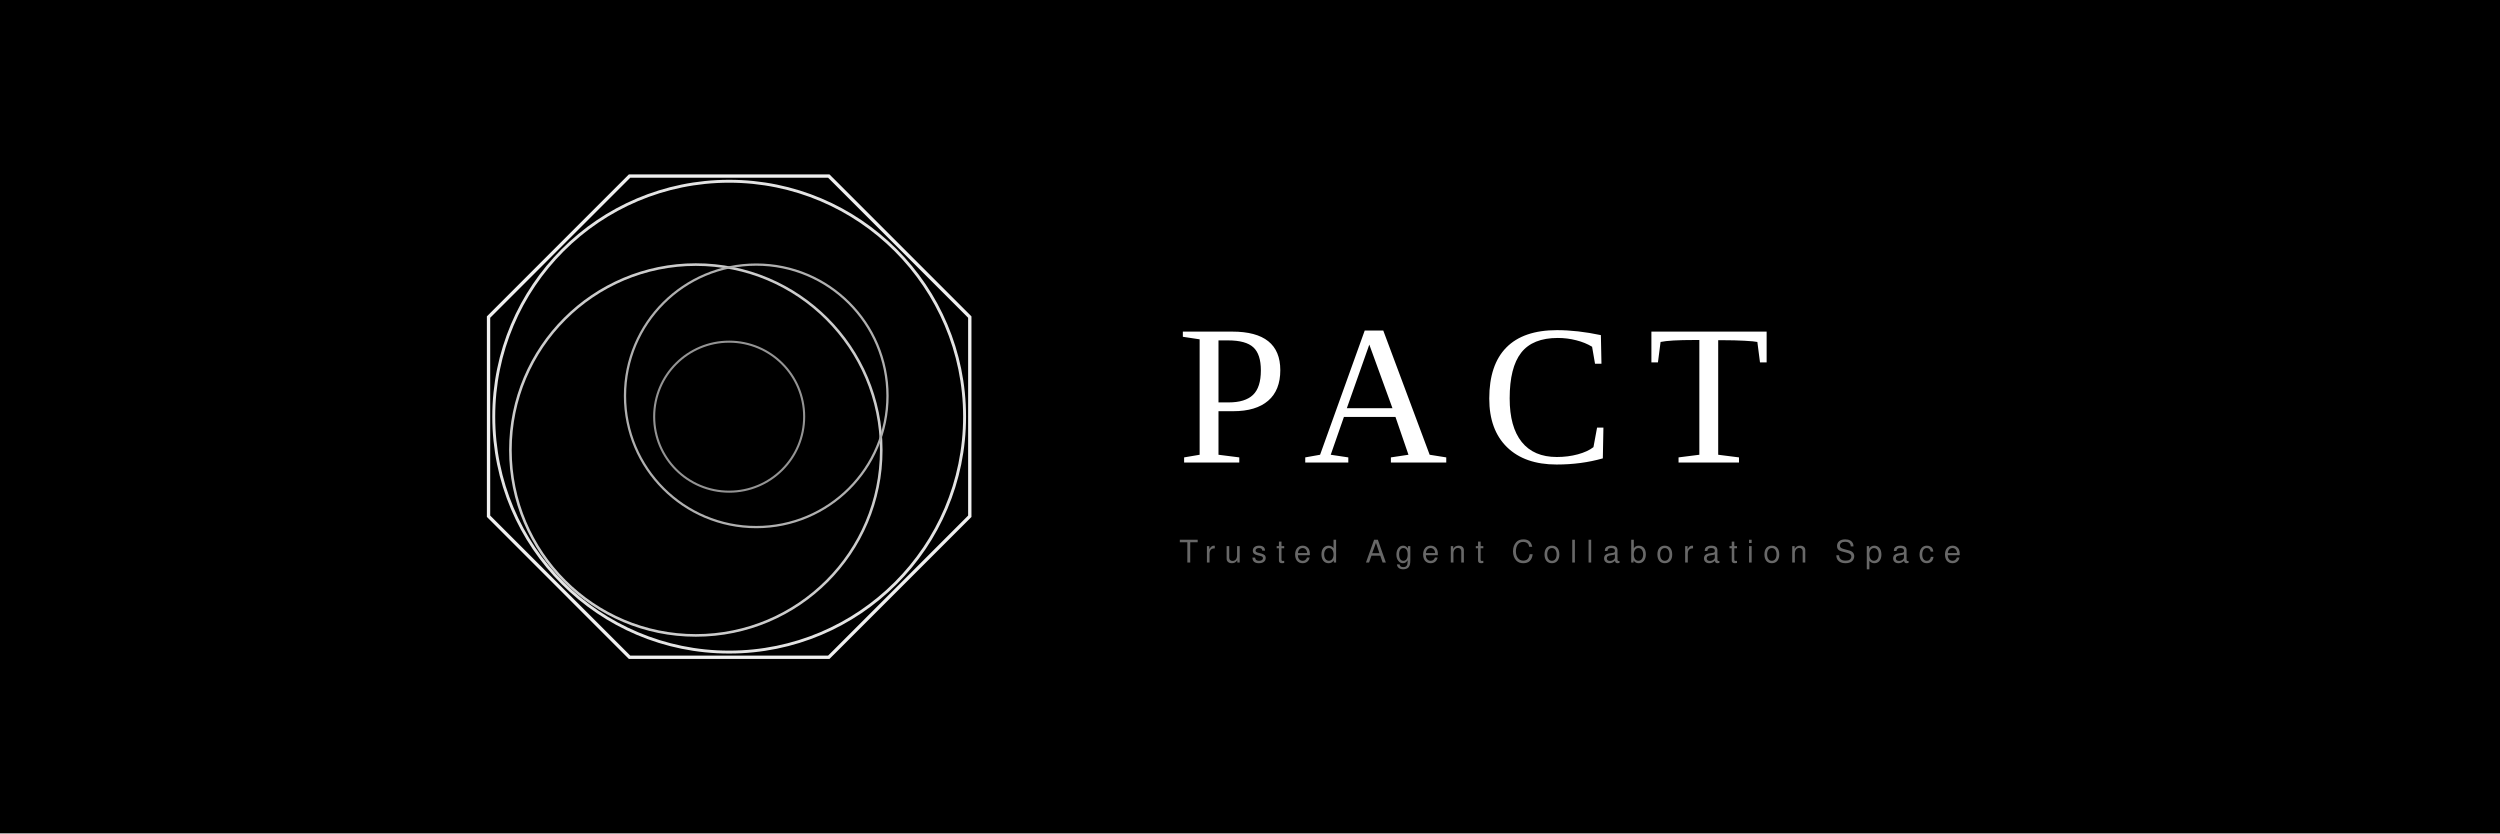
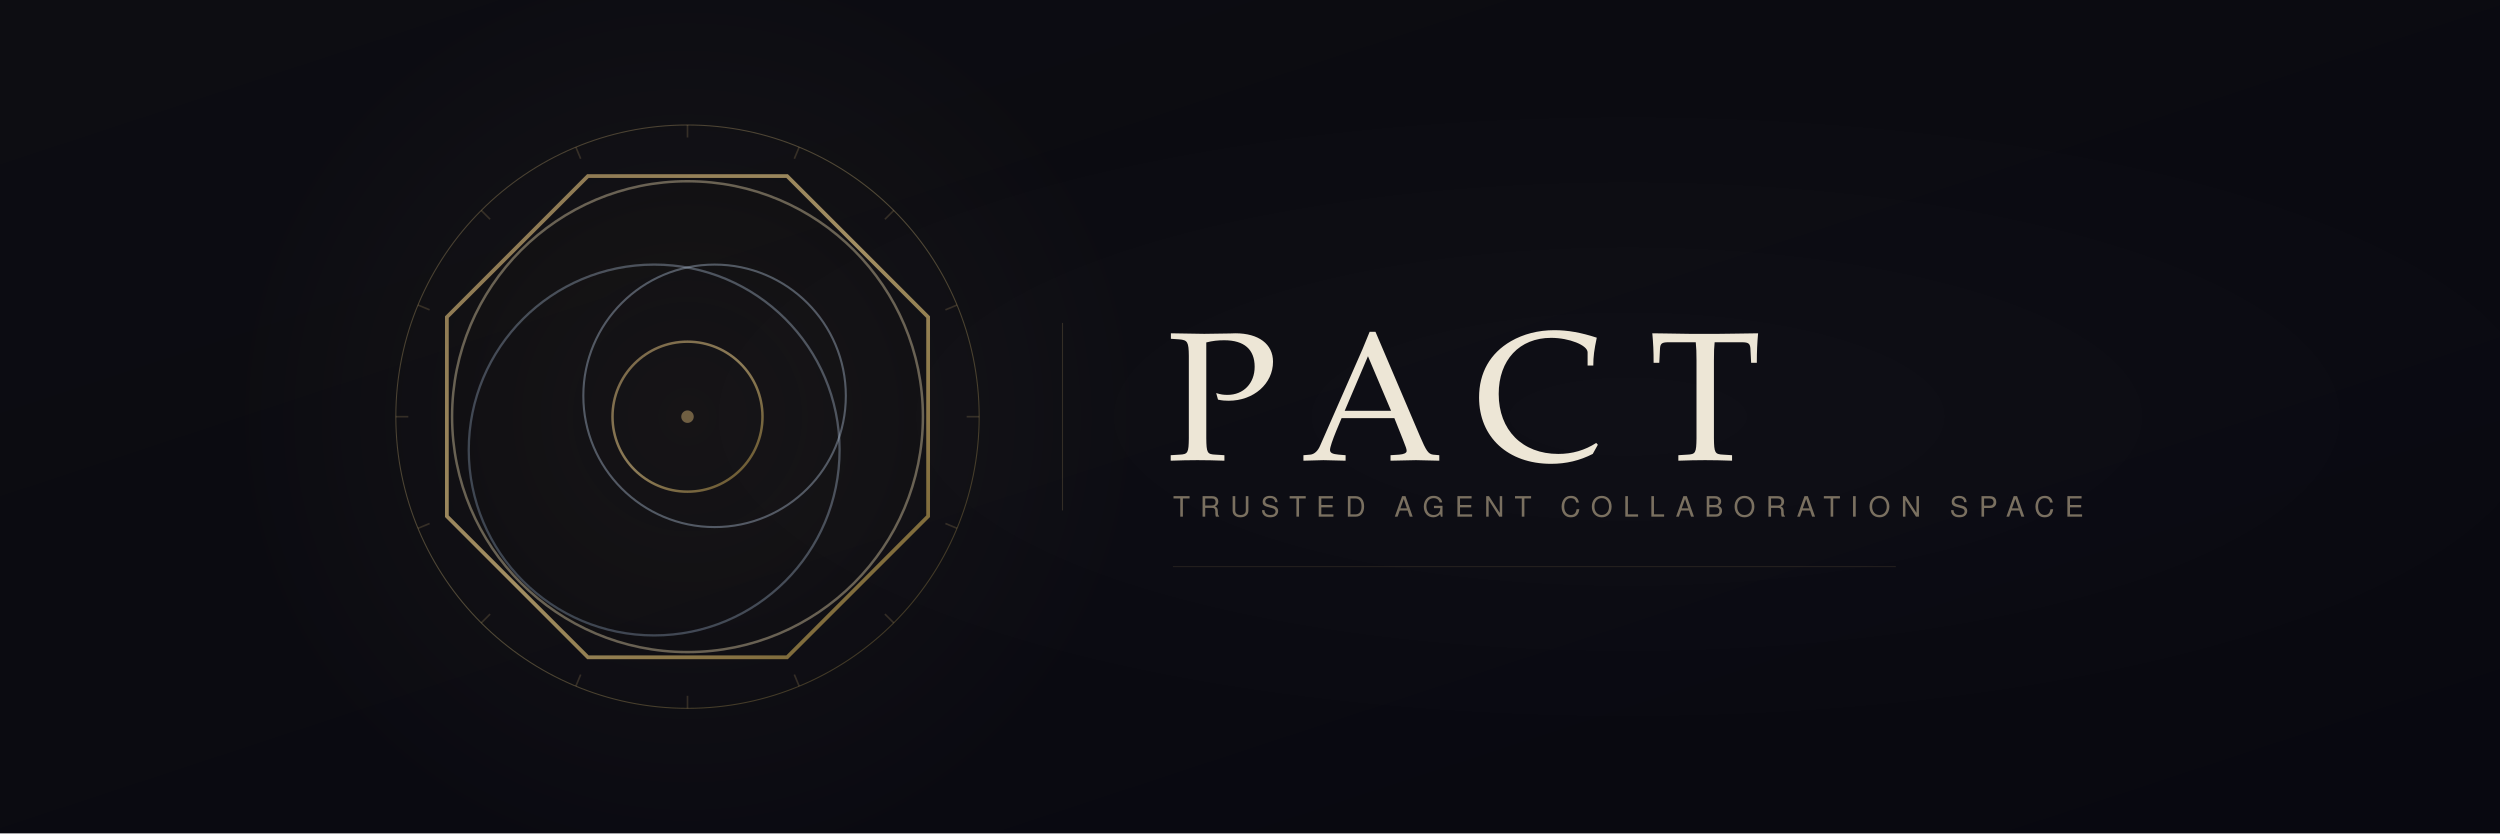
<svg xmlns="http://www.w3.org/2000/svg" viewBox="0 0 1200 400" width="1200" height="400" role="img" aria-label="Pact — Trusted Agent Collaboration Space">
  <defs>
+     <linearGradient id="bg" x1="0" y1="0" x2="1" y2="1">
+       <stop offset="0%" stop-color="#0d0d12" />
+       <stop offset="100%" stop-color="#080810" />
+     </linearGradient>
+     <linearGradient id="gold" x1="0" y1="0" x2="1" y2="1">
+       <stop offset="0%" stop-color="#c9a96e" />
+       <stop offset="50%" stop-color="#f0d28c" />
+       <stop offset="100%" stop-color="#a8893a" />
+     </linearGradient>
+     <linearGradient id="silver" x1="0" y1="1" x2="1" y2="0">
+       <stop offset="0%" stop-color="#7a8ea8" />
+       <stop offset="100%" stop-color="#b0c0d4" />
+     </linearGradient>
+     <radialGradient id="glow" cx="0.5" cy="0.5" r="0.5">
+       <stop offset="0%" stop-color="#c9a96e" stop-opacity="0.06" />
+       <stop offset="100%" stop-color="#c9a96e" stop-opacity="0" />
+     </radialGradient>
+     <radialGradient id="textGlow" cx="0.65" cy="0.5" r="0.4">
+       <stop offset="0%" stop-color="#ffffff" stop-opacity="0.02" />
+       <stop offset="100%" stop-color="#ffffff" stop-opacity="0" />
+     </radialGradient>
    <style>
      .ring { fill: none; }
    </style>
  </defs>
-   <rect width="1200" height="400" fill="#000000" />
-   <g transform="translate(350,200)" class="ring">
-     <polygon points="         115.5, 47.8          47.8,115.5         -47.8,115.5        -115.5, 47.8        -115.5,-47.8         -47.8,-115.5          47.8,-115.5         115.5,-47.8" stroke="#f0f0f0" stroke-width="1.6" />
-     <circle r="113" stroke="#e4e4e4" stroke-width="1.4" />
-     <circle cx="-16" cy="16" r="89" stroke="#cccccc" stroke-width="1.25" />
-     <circle cx="13" cy="-10" r="63" stroke="#b0b0b0" stroke-width="1.1" />
-     <circle r="36" stroke="#949494" stroke-width="1.0" />
+   <rect width="1200" height="400" fill="url(#bg)" />
+   <circle cx="330" cy="200" r="220" fill="url(#glow)" />
+   <rect width="1200" height="400" fill="url(#textGlow)" />
+   <g transform="translate(330,200)" class="ring">
+     <circle r="140" stroke="url(#gold)" stroke-width="0.5" opacity="0.3" />
+     <g opacity="0.2" stroke="#c9a96e" stroke-width="0.8">
+       <line x1="0" y1="-134" x2="0" y2="-140" transform="rotate(0)" />
+       <line x1="0" y1="-134" x2="0" y2="-140" transform="rotate(22.5)" />
+       <line x1="0" y1="-134" x2="0" y2="-140" transform="rotate(45)" />
+       <line x1="0" y1="-134" x2="0" y2="-140" transform="rotate(67.5)" />
+       <line x1="0" y1="-134" x2="0" y2="-140" transform="rotate(90)" />
+       <line x1="0" y1="-134" x2="0" y2="-140" transform="rotate(112.5)" />
+       <line x1="0" y1="-134" x2="0" y2="-140" transform="rotate(135)" />
+       <line x1="0" y1="-134" x2="0" y2="-140" transform="rotate(157.5)" />
+       <line x1="0" y1="-134" x2="0" y2="-140" transform="rotate(180)" />
+       <line x1="0" y1="-134" x2="0" y2="-140" transform="rotate(202.5)" />
+       <line x1="0" y1="-134" x2="0" y2="-140" transform="rotate(225)" />
+       <line x1="0" y1="-134" x2="0" y2="-140" transform="rotate(247.5)" />
+       <line x1="0" y1="-134" x2="0" y2="-140" transform="rotate(270)" />
+       <line x1="0" y1="-134" x2="0" y2="-140" transform="rotate(292.5)" />
+       <line x1="0" y1="-134" x2="0" y2="-140" transform="rotate(315)" />
+       <line x1="0" y1="-134" x2="0" y2="-140" transform="rotate(337.5)" />
+     </g>
+     <polygon points="         115.5, 47.8          47.8,115.5         -47.8,115.5        -115.5, 47.8        -115.5,-47.8         -47.8,-115.5          47.8,-115.5         115.5,-47.8" stroke="url(#gold)" stroke-width="1.8" opacity="0.65" />
+     <circle r="113" stroke="#d4c5a0" stroke-width="1.2" opacity="0.45" />
+     <circle cx="-16" cy="16" r="89" stroke="url(#silver)" stroke-width="1.1" opacity="0.40" />
+     <circle cx="13" cy="-10" r="63" stroke="#a0b0c4" stroke-width="1.0" opacity="0.45" />
+     <circle r="36" stroke="url(#gold)" stroke-width="1.2" opacity="0.55" />
+     <circle r="3" fill="#c9a96e" opacity="0.5" />
  </g>
-   <text x="565" y="200" dominant-baseline="middle" font-family="Georgia, 'Times New Roman', serif" font-size="96" font-weight="400" letter-spacing="16" fill="#ffffff">PACT</text>
-   <text x="566" y="270" font-family="'Helvetica Neue', Helvetica, Arial, sans-serif" font-size="15" font-weight="300" letter-spacing="4.5" fill="#686868">Trusted Agent Collaboration Space</text>
+   <line x1="510" y1="155" x2="510" y2="245" stroke="#c9a96e" stroke-width="0.5" opacity="0.2" />
+   <text x="560" y="195" dominant-baseline="middle" font-family="Georgia, 'Palatino Linotype', 'Book Antiqua', Palatino, serif" font-size="88" font-weight="400" letter-spacing="22" fill="#ede6d6">PACT</text>
+   <text x="563" y="248" font-family="'Helvetica Neue', Helvetica, Arial, sans-serif" font-size="13.5" font-weight="300" letter-spacing="5" fill="#7a7060">TRUSTED AGENT COLLABORATION SPACE</text>
+   <line x1="563" y1="272" x2="910" y2="272" stroke="#c9a96e" stroke-width="0.4" opacity="0.15" />
</svg>
